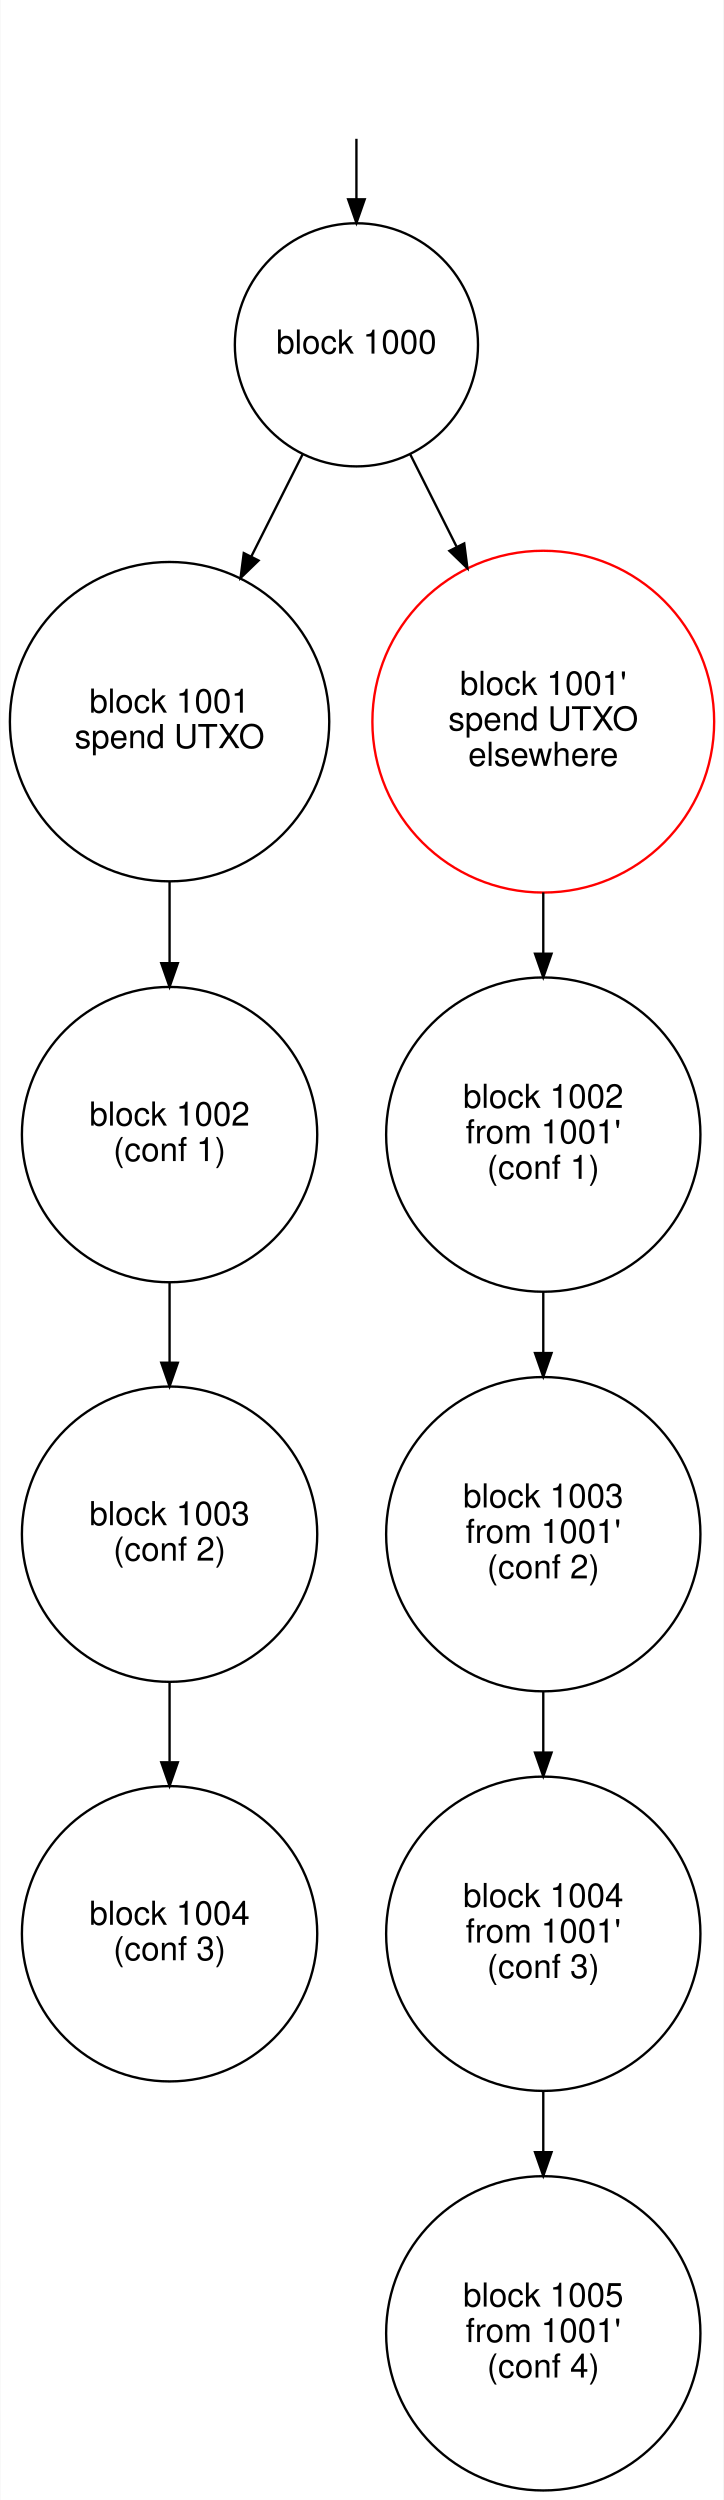
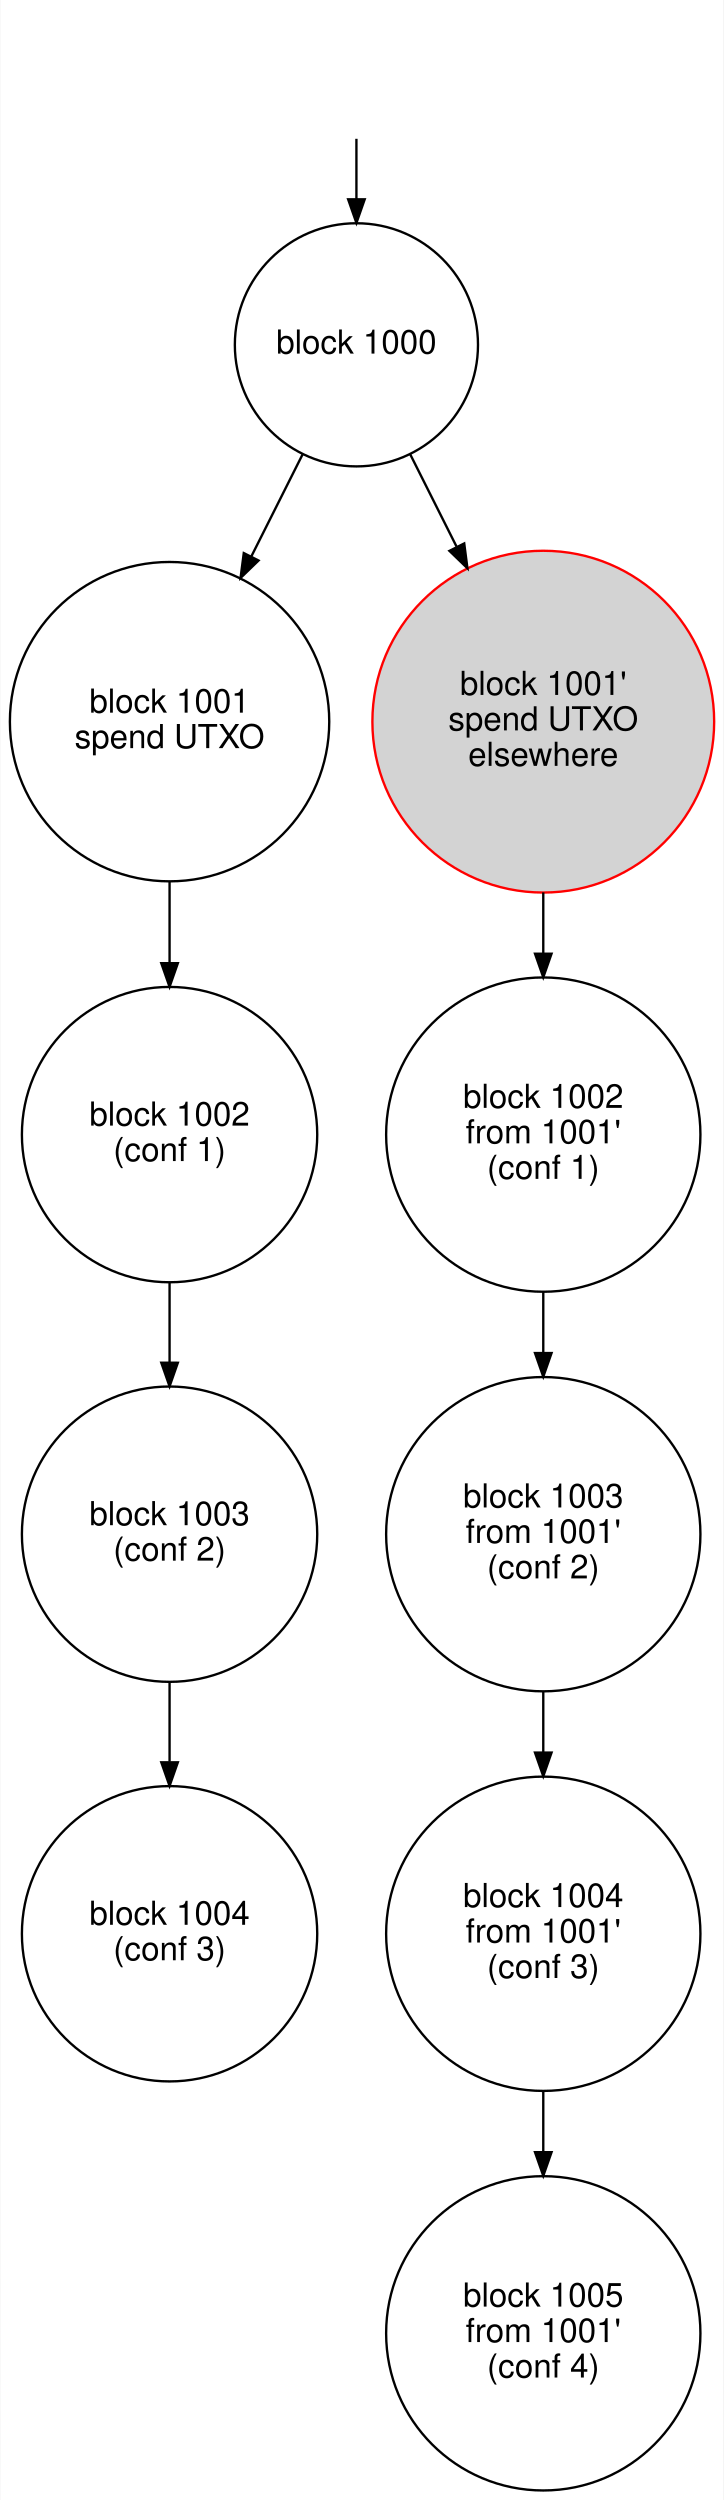
<svg xmlns="http://www.w3.org/2000/svg" width="306pt" height="1057pt" viewBox="0.00 0.00 305.63 1056.98">
  <g id="page0,1_graph0" class="graph" transform="scale(1 1) rotate(0) translate(4 1052.98)">
    <polygon fill="white" stroke="transparent" points="-4,4 -4,-1052.98 301.63,-1052.98 301.63,4 -4,4" />
    <g id="node2" class="node">
      <ellipse fill="none" stroke="black" cx="146.51" cy="-907.19" rx="51.4" ry="51.4" />
      <text text-anchor="middle" x="146.51" y="-903.49" font-family="Helvetica,sans-Serif" font-size="14.00">block 1000</text>
    </g>
    <g id="edge1" class="edge">
      <path fill="none" stroke="black" d="M146.51,-994.31C146.51,-986.57 146.51,-977.77 146.51,-968.82" />
      <polygon fill="black" stroke="black" points="150.01,-968.7 146.51,-958.7 143.01,-968.7 150.01,-968.7" />
    </g>
    <g id="node3" class="node">
      <ellipse fill="none" stroke="black" cx="67.51" cy="-747.87" rx="67.51" ry="67.51" />
      <text text-anchor="middle" x="67.51" y="-751.67" font-family="Helvetica,sans-Serif" font-size="14.00">block 1001</text>
      <text text-anchor="middle" x="67.51" y="-736.67" font-family="Helvetica,sans-Serif" font-size="14.00">spend UTXO</text>
    </g>
    <g id="edge2" class="edge">
      <path fill="none" stroke="black" d="M123.87,-861.11C117.07,-847.57 109.46,-832.41 102.07,-817.71" />
      <polygon fill="black" stroke="black" points="105.13,-816 97.52,-808.63 98.88,-819.14 105.13,-816" />
    </g>
    <g id="node11" class="node">
-       <ellipse fill="none" stroke="red" cx="225.51" cy="-747.87" rx="72.25" ry="72.25" />
+       <ellipse fill="lightgray" stroke="red" cx="225.51" cy="-747.87" rx="72.25" ry="72.25" />
      <text text-anchor="middle" x="225.51" y="-759.17" font-family="Helvetica,sans-Serif" font-size="14.00">block 1001'</text>
      <text text-anchor="middle" x="225.51" y="-744.17" font-family="Helvetica,sans-Serif" font-size="14.00">spend UTXO</text>
      <text text-anchor="middle" x="225.51" y="-729.17" font-family="Helvetica,sans-Serif" font-size="14.00">elsewhere</text>
    </g>
    <g id="edge6" class="edge">
      <path fill="none" stroke="black" d="M169.15,-861.11C175.29,-848.86 182.12,-835.28 188.83,-821.91" />
      <polygon fill="black" stroke="black" points="192.09,-823.22 193.45,-812.71 185.83,-820.08 192.09,-823.22" />
    </g>
    <g id="node4" class="node">
      <ellipse fill="none" stroke="black" cx="67.51" cy="-573.28" rx="62.43" ry="62.43" />
      <text text-anchor="middle" x="67.51" y="-577.08" font-family="Helvetica,sans-Serif" font-size="14.00">block 1002</text>
      <text text-anchor="middle" x="67.51" y="-562.08" font-family="Helvetica,sans-Serif" font-size="14.00">(conf 1)</text>
    </g>
    <g id="edge3" class="edge">
      <path fill="none" stroke="black" d="M67.51,-680.14C67.51,-668.96 67.51,-657.31 67.51,-646" />
      <polygon fill="black" stroke="black" points="71.01,-645.74 67.51,-635.74 64.01,-645.74 71.01,-645.74" />
    </g>
    <g id="node5" class="node">
      <ellipse fill="none" stroke="black" cx="67.51" cy="-404.34" rx="62.43" ry="62.43" />
      <text text-anchor="middle" x="67.51" y="-408.14" font-family="Helvetica,sans-Serif" font-size="14.00">block 1003</text>
      <text text-anchor="middle" x="67.51" y="-393.14" font-family="Helvetica,sans-Serif" font-size="14.00">(conf 2)</text>
    </g>
    <g id="edge4" class="edge">
      <path fill="none" stroke="black" d="M67.51,-511.06C67.51,-500.02 67.51,-488.42 67.51,-477.11" />
      <polygon fill="black" stroke="black" points="71.01,-476.82 67.51,-466.82 64.01,-476.83 71.01,-476.82" />
    </g>
    <g id="node6" class="node">
      <ellipse fill="none" stroke="black" cx="67.51" cy="-235.4" rx="62.43" ry="62.43" />
      <text text-anchor="middle" x="67.51" y="-239.2" font-family="Helvetica,sans-Serif" font-size="14.00">block 1004</text>
      <text text-anchor="middle" x="67.51" y="-224.2" font-family="Helvetica,sans-Serif" font-size="14.00">(conf 3)</text>
    </g>
    <g id="edge5" class="edge">
      <path fill="none" stroke="black" d="M67.51,-342.13C67.51,-331.08 67.51,-319.48 67.51,-308.17" />
      <polygon fill="black" stroke="black" points="71.01,-307.89 67.51,-297.89 64.01,-307.89 71.01,-307.89" />
    </g>
    <g id="node7" class="node">
      <ellipse fill="none" stroke="black" cx="225.51" cy="-573.28" rx="66.44" ry="66.44" />
      <text text-anchor="middle" x="225.51" y="-584.58" font-family="Helvetica,sans-Serif" font-size="14.00">block 1002</text>
      <text text-anchor="middle" x="225.51" y="-569.58" font-family="Helvetica,sans-Serif" font-size="14.00">from 1001'</text>
      <text text-anchor="middle" x="225.51" y="-554.58" font-family="Helvetica,sans-Serif" font-size="14.00">(conf 1)</text>
    </g>
    <g id="node8" class="node">
      <ellipse fill="none" stroke="black" cx="225.51" cy="-404.34" rx="66.44" ry="66.44" />
      <text text-anchor="middle" x="225.51" y="-415.64" font-family="Helvetica,sans-Serif" font-size="14.00">block 1003</text>
      <text text-anchor="middle" x="225.51" y="-400.64" font-family="Helvetica,sans-Serif" font-size="14.00">from 1001'</text>
      <text text-anchor="middle" x="225.51" y="-385.64" font-family="Helvetica,sans-Serif" font-size="14.00">(conf 2)</text>
    </g>
    <g id="edge8" class="edge">
      <path fill="none" stroke="black" d="M225.51,-506.78C225.51,-498.31 225.51,-489.58 225.51,-480.96" />
      <polygon fill="black" stroke="black" points="229.01,-480.92 225.51,-470.92 222.01,-480.92 229.01,-480.92" />
    </g>
    <g id="node9" class="node">
      <ellipse fill="none" stroke="black" cx="225.51" cy="-235.4" rx="66.44" ry="66.44" />
      <text text-anchor="middle" x="225.51" y="-246.7" font-family="Helvetica,sans-Serif" font-size="14.00">block 1004</text>
      <text text-anchor="middle" x="225.51" y="-231.7" font-family="Helvetica,sans-Serif" font-size="14.00">from 1001'</text>
      <text text-anchor="middle" x="225.51" y="-216.7" font-family="Helvetica,sans-Serif" font-size="14.00">(conf 3)</text>
    </g>
    <g id="edge9" class="edge">
      <path fill="none" stroke="black" d="M225.51,-337.84C225.51,-329.37 225.51,-320.64 225.51,-312.03" />
      <polygon fill="black" stroke="black" points="229.01,-311.99 225.51,-301.99 222.01,-311.99 229.01,-311.99" />
    </g>
    <g id="node10" class="node">
      <ellipse fill="none" stroke="black" cx="225.51" cy="-66.47" rx="66.44" ry="66.44" />
      <text text-anchor="middle" x="225.51" y="-77.77" font-family="Helvetica,sans-Serif" font-size="14.00">block 1005</text>
      <text text-anchor="middle" x="225.51" y="-62.77" font-family="Helvetica,sans-Serif" font-size="14.00">from 1001'</text>
      <text text-anchor="middle" x="225.51" y="-47.77" font-family="Helvetica,sans-Serif" font-size="14.00">(conf 4)</text>
    </g>
    <g id="edge10" class="edge">
      <path fill="none" stroke="black" d="M225.51,-168.91C225.51,-160.44 225.51,-151.71 225.51,-143.09" />
      <polygon fill="black" stroke="black" points="229.01,-143.05 225.51,-133.05 222.01,-143.05 229.01,-143.05" />
    </g>
    <g id="edge7" class="edge">
      <path fill="none" stroke="black" d="M225.51,-675.67C225.51,-667.13 225.51,-658.38 225.51,-649.78" />
      <polygon fill="black" stroke="black" points="229.01,-649.77 225.51,-639.77 222.01,-649.77 229.01,-649.77" />
    </g>
  </g>
</svg>
